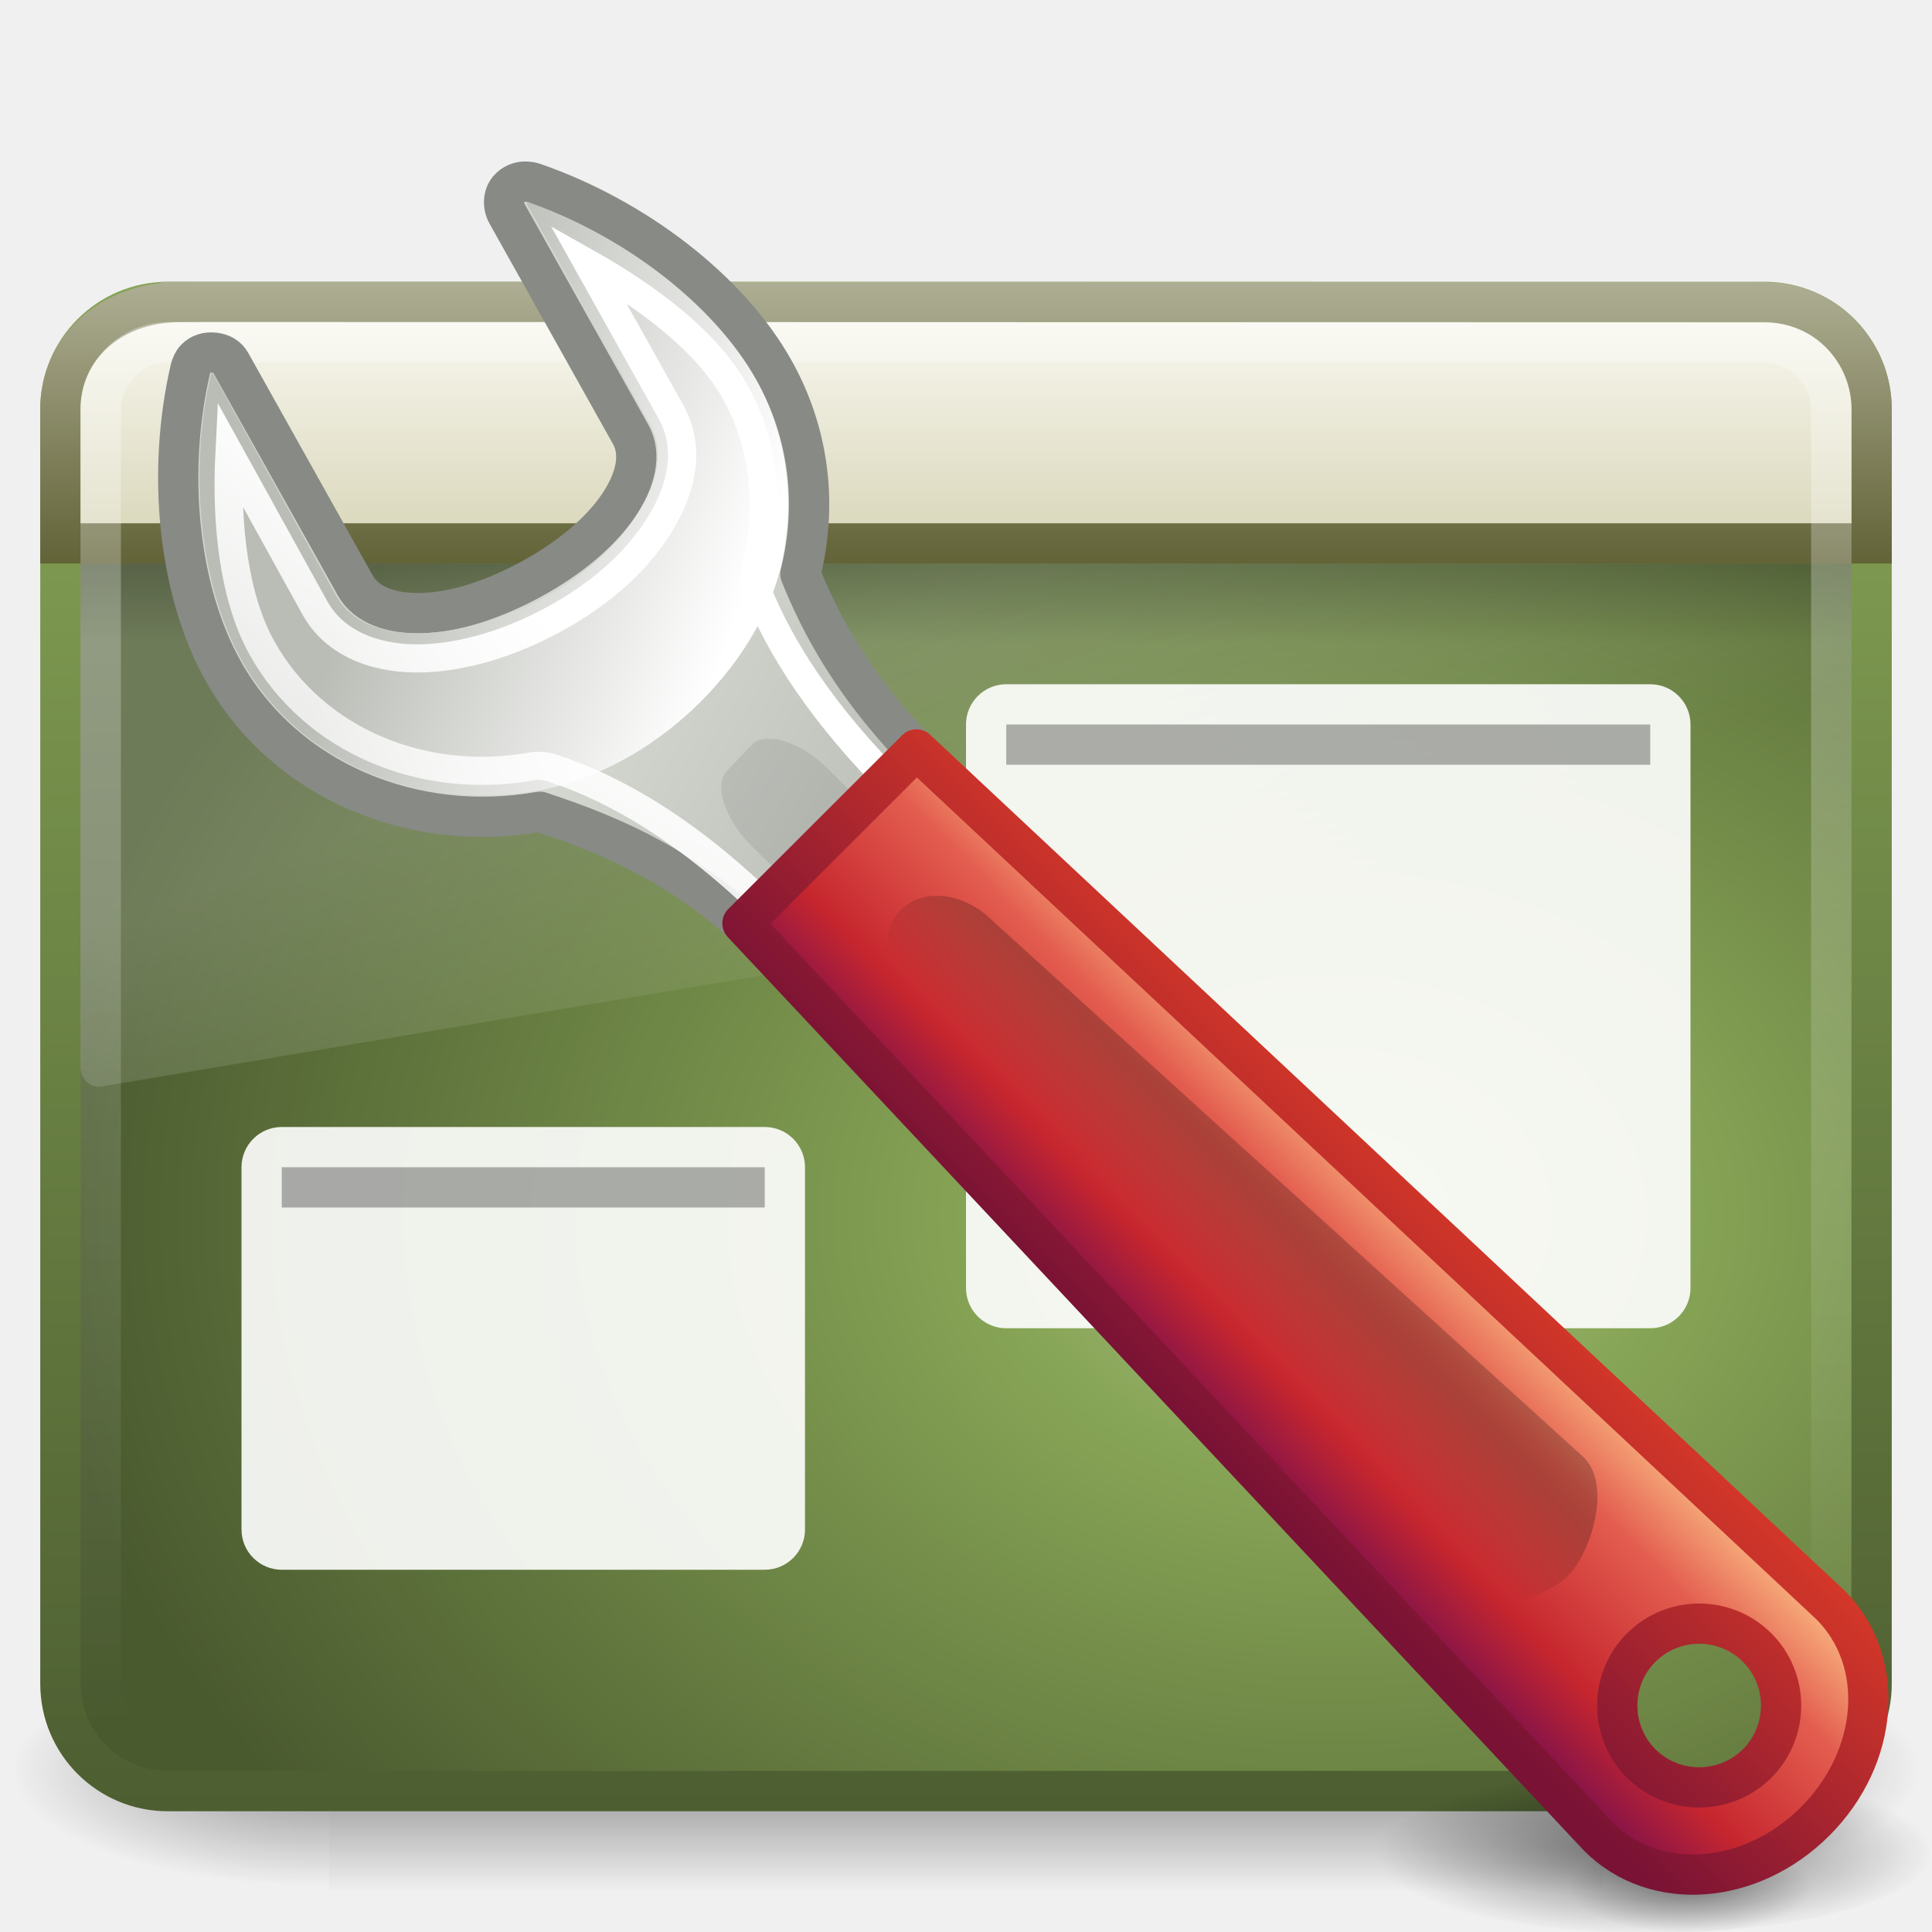
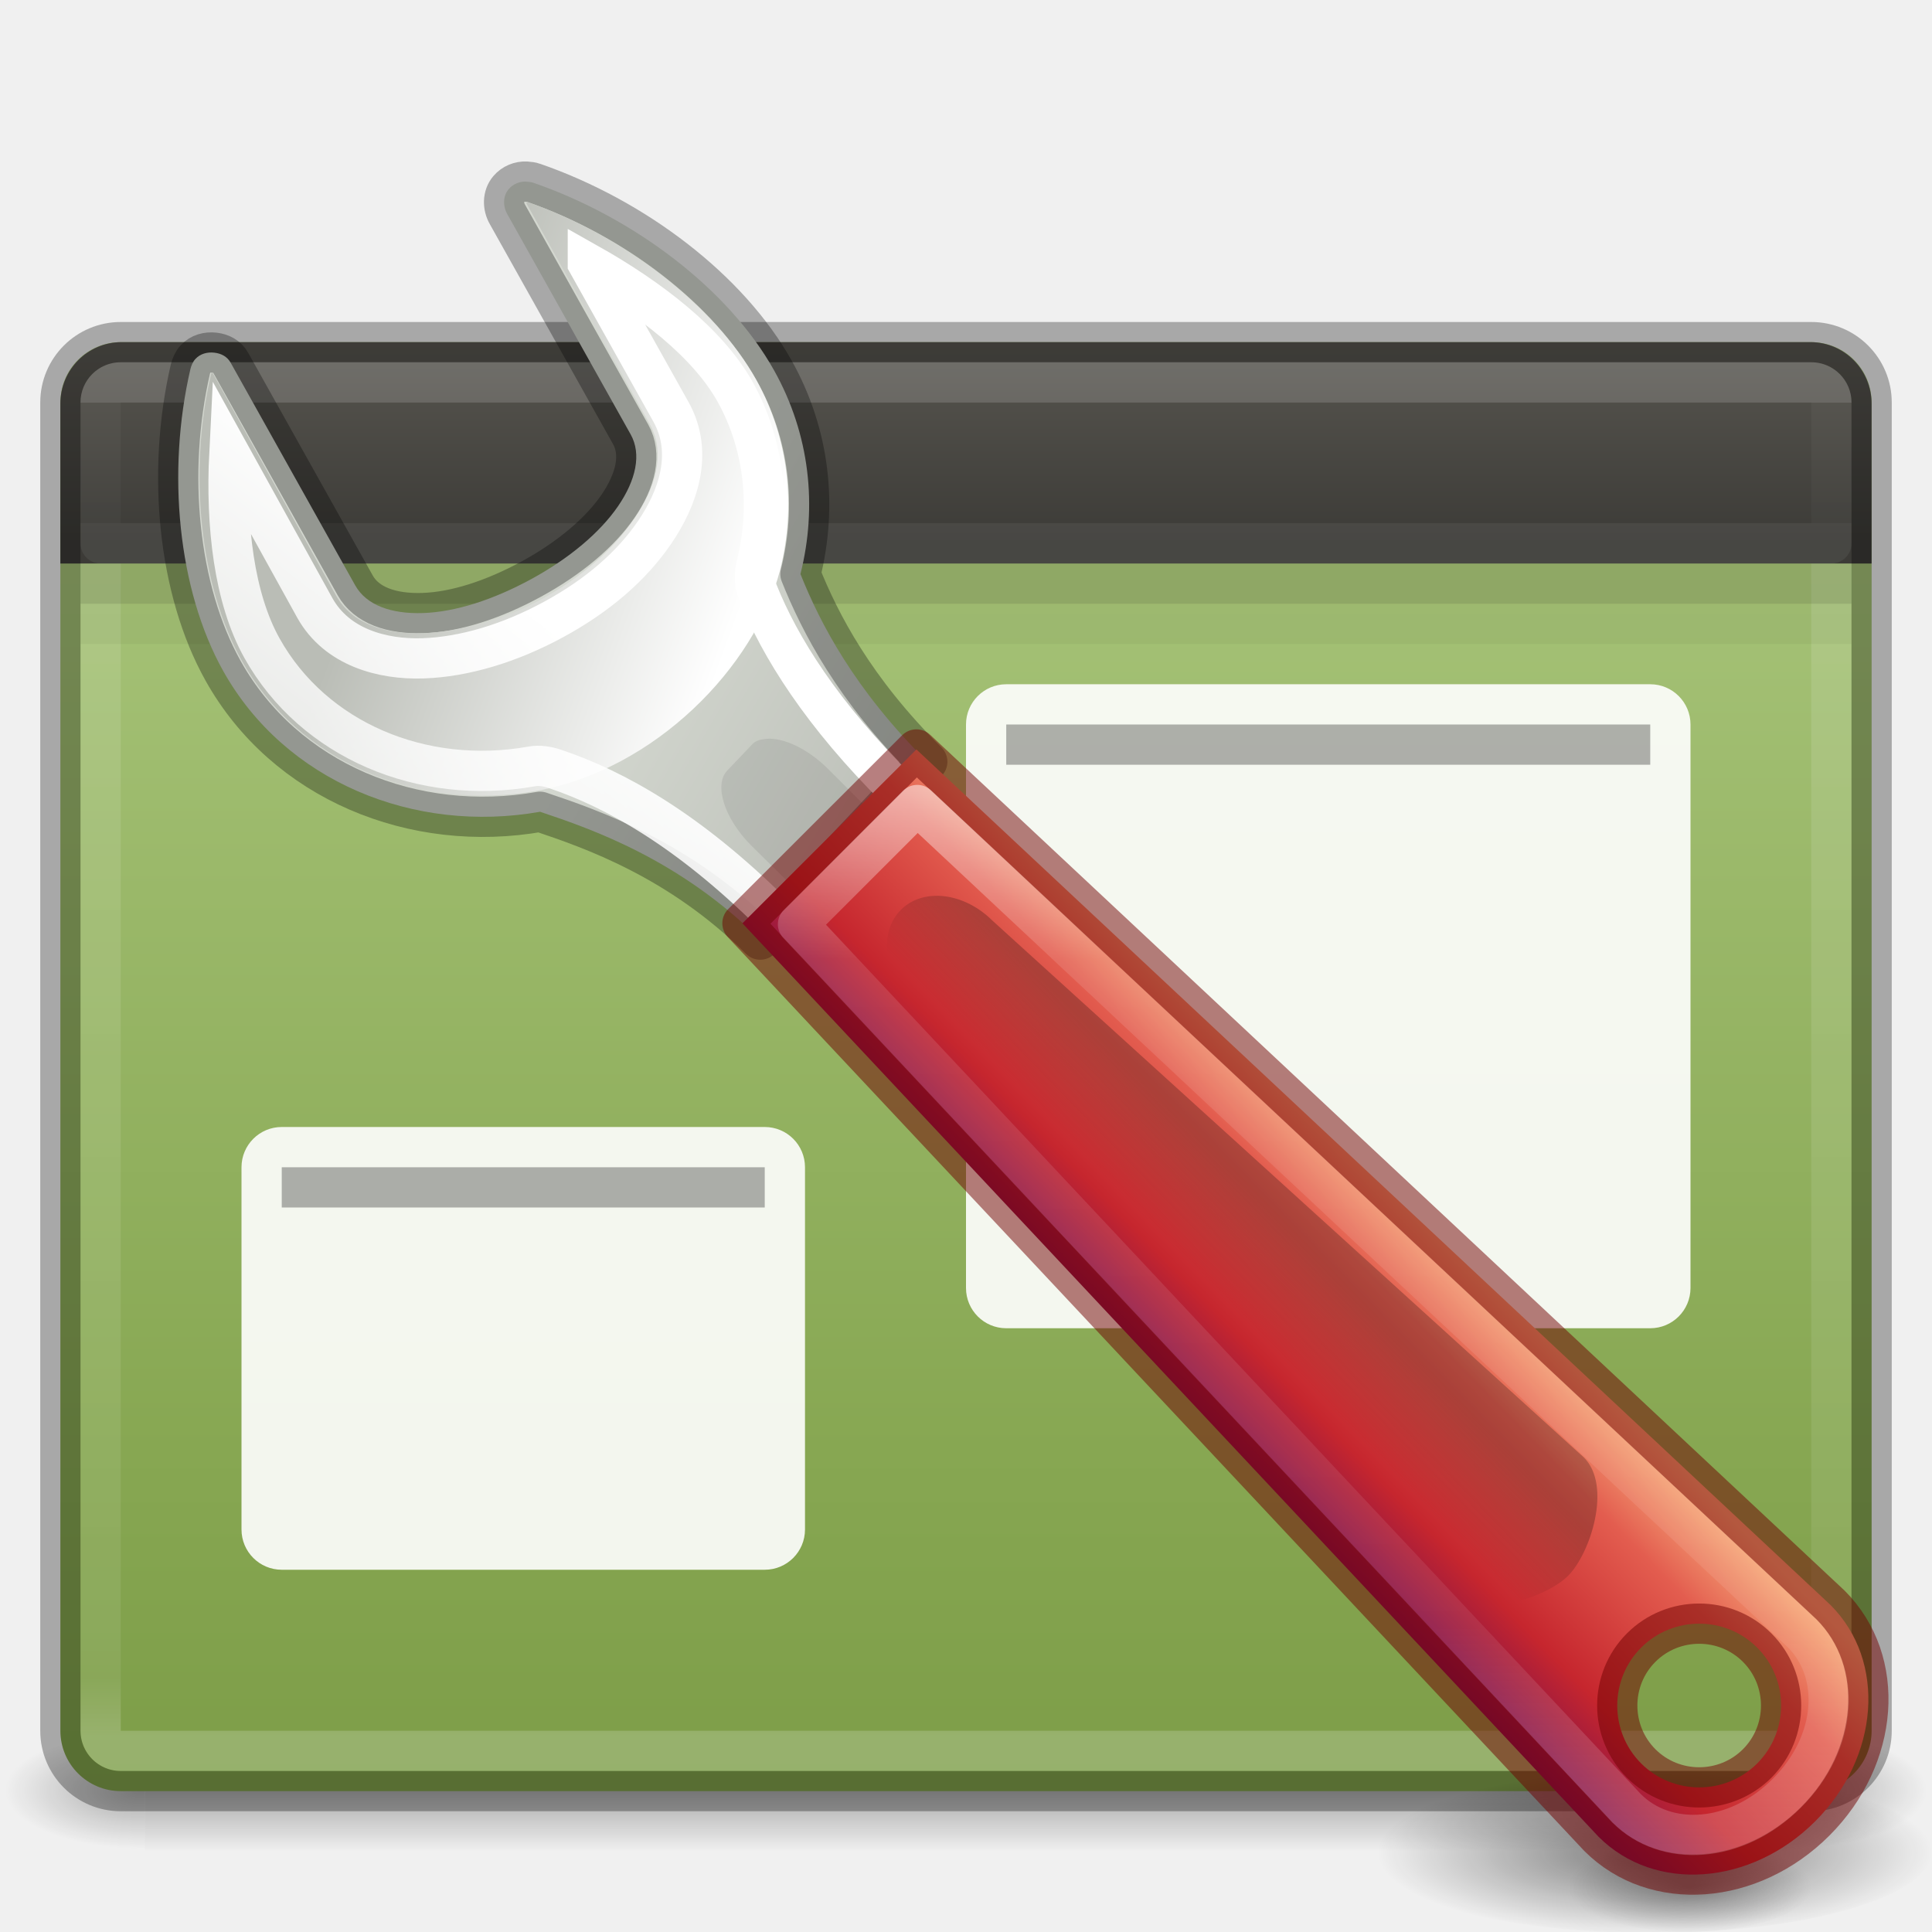
- <svg xmlns="http://www.w3.org/2000/svg" xmlns:xlink="http://www.w3.org/1999/xlink" id="svg4158" height="48" width="48" version="1.0">
-   <defs id="defs4160">
-     <linearGradient id="linearGradient2960" y2="99.274" gradientUnits="userSpaceOnUse" x2="330.06" gradientTransform="matrix(1.363 0 0 1.3617 -402.9 -65.884)" y1="70.282" x1="324.5">
-       <stop id="stop7446" style="stop-color:#888a85" offset="0" />
-       <stop id="stop7448" style="stop-color:#555753" offset="1" />
+ <svg xmlns="http://www.w3.org/2000/svg" xmlns:xlink="http://www.w3.org/1999/xlink" id="svg4296" height="48" width="48" version="1.1">
+   <defs id="defs4298">
+     <linearGradient id="linearGradient4652">
+       <stop id="stop4654" style="stop-color:#ffffff;stop-opacity:1" offset="0" />
+       <stop id="stop4656" style="stop-color:#ffffff;stop-opacity:0.235" offset="0.158" />
+       <stop id="stop4658" style="stop-color:#ffffff;stop-opacity:0.157" offset="0.79" />
+       <stop id="stop4660" style="stop-color:#ffffff;stop-opacity:0.392" offset="1" />
    </linearGradient>
-     <linearGradient id="linearGradient2958" y2="81.926" gradientUnits="userSpaceOnUse" x2="335.3" gradientTransform="matrix(1.363 0 0 1.3617 -402.9 -65.884)" y1="64.295" x1="304.76">
-       <stop id="stop4436" style="stop-color:#d3d7cf" offset="0" />
-       <stop id="stop4438" style="stop-color:#babdb6" offset=".183" />
-       <stop id="stop4440" style="stop-color:#fff" offset=".319" />
-       <stop id="stop4442" style="stop-color:#babdb6" offset=".876" />
-       <stop id="stop4444" style="stop-color:#eeeeec" offset="1" />
+     <linearGradient id="linearGradient4424">
+       <stop offset="0" style="stop-color:#ffffff;stop-opacity:1" id="stop4426" />
+       <stop offset="0" style="stop-color:#ffffff;stop-opacity:0.235" id="stop4428" />
+       <stop offset="1" style="stop-color:#ffffff;stop-opacity:0.157" id="stop4430" />
+       <stop offset="1" style="stop-color:#ffffff;stop-opacity:0.392" id="stop4432" />
    </linearGradient>
-     <linearGradient id="linearGradient4734" y2="60.768" gradientUnits="userSpaceOnUse" x2="308.65" gradientTransform="matrix(1.363 0 0 1.3617 -402.9 -65.884)" y1="58.443" x1="302.29">
-       <stop id="stop7383" style="stop-color:#babdb6" offset="0" />
-       <stop id="stop7385" style="stop-color:#fff" offset="1" />
+     <linearGradient x1="302.857" y1="366.648" x2="302.857" y2="609.505" id="linearGradient19619" xlink:href="#linearGradient5048" gradientUnits="userSpaceOnUse" gradientTransform="matrix(0.08449704,0,0,0.01235294,-6.539646,38.47082)" />
+     <linearGradient id="linearGradient5048">
+       <stop id="stop5050" style="stop-color:#000000;stop-opacity:0" offset="0" />
+       <stop id="stop5056" style="stop-color:#000000;stop-opacity:1" offset="0.5" />
+       <stop id="stop5052" style="stop-color:#000000;stop-opacity:0" offset="1" />
    </linearGradient>
-     <linearGradient id="linearGradient4758" y2="88.006" gradientUnits="userSpaceOnUse" x2="317.16" gradientTransform="matrix(1.363 0 0 1.3617 -402.9 -65.884)" y1="75.575" x1="326.6">
-       <stop id="stop7423" style="stop-color:#fff" offset="0" />
-       <stop id="stop7425" style="stop-color:#fff;stop-opacity:0" offset="1" />
+     <radialGradient cx="605.714" cy="486.648" r="117.143" fx="605.714" fy="486.648" id="radialGradient19616" xlink:href="#linearGradient5060" gradientUnits="userSpaceOnUse" gradientTransform="matrix(-0.0289166,0,0,0.01235294,21.02689,38.47085)" />
+     <linearGradient id="linearGradient5060">
+       <stop id="stop5062" style="stop-color:#000000;stop-opacity:1" offset="0" />
+       <stop id="stop5064" style="stop-color:#000000;stop-opacity:0" offset="1" />
    </linearGradient>
-     <radialGradient id="radialGradient2915" xlink:href="#linearGradient6221" gradientUnits="userSpaceOnUse" cy="34.498" cx="21.96" gradientTransform="matrix(.5406 0 0 .16183 29.247 40.449)" r="12.728" />
-     <radialGradient id="radialGradient2912" xlink:href="#linearGradient6221" gradientUnits="userSpaceOnUse" cy="34.498" cx="21.96" gradientTransform="matrix(.23695 0 0 .090597 36.781 43.759)" r="12.728" />
-     <linearGradient id="linearGradient4972" y2="27.273" gradientUnits="userSpaceOnUse" x2="36.001" gradientTransform="translate(.91859 2.0745)" y1="34.023" x1="29.278">
-       <stop id="stop2492" style="stop-color:#791235" offset="0" />
-       <stop id="stop2494" style="stop-color:#dd3b27" offset="1" />
+     <radialGradient cx="605.714" cy="486.648" r="117.143" fx="605.714" fy="486.648" id="radialGradient19613" xlink:href="#linearGradient5060" gradientUnits="userSpaceOnUse" gradientTransform="matrix(0.02891661,0,0,0.01235294,26.9731,38.47085)" />
+     <linearGradient id="linearGradient5127">
+       <stop style="stop-color:#3c3b37;stop-opacity:1;" offset="0" id="stop5129" />
+       <stop style="stop-color:#585650;stop-opacity:1" offset="1" id="stop5131" />
    </linearGradient>
-     <linearGradient id="linearGradient4668" y2="35.079" gradientUnits="userSpaceOnUse" x2="90.221" gradientTransform="matrix(.82274 -.82219 .71961 .71912 -71.184 83.621)" y1="35.152" x1="97.442">
+     <linearGradient id="linearGradient4377">
+       <stop id="stop4379" style="stop-color:#ffffff;stop-opacity:1" offset="0" />
+       <stop id="stop4381" style="stop-color:#ffffff;stop-opacity:0.235" offset="0.042" />
+       <stop id="stop4383" style="stop-color:#ffffff;stop-opacity:0.157" offset="0.957" />
+       <stop id="stop4385" style="stop-color:#ffffff;stop-opacity:0.392" offset="1" />
+     </linearGradient>
+     <linearGradient x1="35.793" y1="16.345" x2="35.793" y2="57.823" id="linearGradient12481" xlink:href="#radialGradient2444" gradientUnits="userSpaceOnUse" gradientTransform="matrix(0.9261334,0,0,1.280122,0.967937,-12.62214)" />
+     <radialGradient id="radialGradient2444" gradientUnits="userSpaceOnUse" cy="14.113" cx="63.969" gradientTransform="matrix(1.5647,-9.5143e-8,6.1772e-8,1.0159,-59.14917,8.1461)" r="23.097">
+       <stop id="stop3618" style="stop-color:#ADC980" offset="0" />
+       <stop id="stop3270" style="stop-color:#87A752" offset="0.523" />
+       <stop id="stop3620" style="stop-color:#688933" offset="1" />
+     </radialGradient>
+     <linearGradient xlink:href="#linearGradient4377" id="linearGradient4373" gradientUnits="userSpaceOnUse" gradientTransform="matrix(0.9627833,0,0,0.8981522,-105.8954,3.237528)" x1="116.626" y1="7.367" x2="116.626" y2="44.434" />
+     <linearGradient xlink:href="#linearGradient4424" id="linearGradient4373-8" gradientUnits="userSpaceOnUse" gradientTransform="matrix(1.007564,0,0,0.9712184,-111.1752,2.495476)" x1="116.626" y1="7.727" x2="116.626" y2="10.816" />
+     <linearGradient xlink:href="#linearGradient5127" id="linearGradient5133" x1="28.87" y1="15.052" x2="28.87" y2="8.542" gradientUnits="userSpaceOnUse" gradientTransform="matrix(0.7627119,0,0,0.7659575,0.355092,1.989362)" />
+     <linearGradient id="linearGradient4665" y2="44.14" xlink:href="#linearGradient5060" gradientUnits="userSpaceOnUse" x2="-9.775" gradientTransform="matrix(0.50045,-0.49965,0.84917,0.84785,0.80738,-6.9351)" y1="44.229" x1="-6.308" />
+     <linearGradient id="linearGradient4668" y2="35.079" gradientUnits="userSpaceOnUse" x2="90.221" gradientTransform="matrix(0.82274,-0.82219,0.71961,0.71912,-71.184,83.621)" y1="35.152" x1="97.442">
      <stop id="stop4958" style="stop-color:#f8b17e" offset="0" />
      <stop id="stop4960" style="stop-color:#e35d4f" offset=".262" />
      <stop id="stop4962" style="stop-color:#c6262e" offset=".663" />
      <stop id="stop4964" style="stop-color:#690b54" offset="1" />
    </linearGradient>
-     <linearGradient id="linearGradient6221">
-       <stop id="stop6223" offset="0" />
-       <stop id="stop6225" style="stop-opacity:0" offset="1" />
+     <radialGradient id="radialGradient2912" xlink:href="#linearGradient5060" gradientUnits="userSpaceOnUse" cy="34.498" cx="21.96" gradientTransform="matrix(0.23695,0,0,0.090597,36.781,43.759)" r="12.728" />
+     <radialGradient id="radialGradient2915" xlink:href="#linearGradient5060" gradientUnits="userSpaceOnUse" cy="34.498" cx="21.96" gradientTransform="matrix(0.5406,0,0,0.16183,29.247,40.449)" r="12.728" />
+     <linearGradient id="linearGradient4758" y2="88.006" gradientUnits="userSpaceOnUse" x2="317.16" gradientTransform="matrix(1.363,0,0,1.3617,-402.9,-65.884)" y1="75.575" x1="326.6">
+       <stop id="stop7423" style="stop-color:#fff" offset="0" />
+       <stop id="stop7425" style="stop-color:#fff;stop-opacity:0" offset="1" />
    </linearGradient>
-     <linearGradient id="linearGradient4665" y2="44.14" xlink:href="#linearGradient6221" gradientUnits="userSpaceOnUse" x2="-9.775" gradientTransform="matrix(.50045 -.49965 .84917 .84785 .80738 -6.9351)" y1="44.229" x1="-6.308" />
-     <linearGradient id="linearGradient2788" y2="609.51" gradientUnits="userSpaceOnUse" x2="302.86" gradientTransform="matrix(.065534 0 0 .024706 .31399 31.942)" y1="366.65" x1="302.86">
-       <stop id="stop5050-5" style="stop-opacity:0" offset="0" />
-       <stop id="stop5056-9" offset=".5" />
-       <stop id="stop5052-6" style="stop-opacity:0" offset="1" />
+     <linearGradient id="linearGradient4734" y2="60.768" gradientUnits="userSpaceOnUse" x2="308.65" gradientTransform="matrix(1.363,0,0,1.3617,-402.9,-65.884)" y1="58.443" x1="302.29">
+       <stop id="stop7383" style="stop-color:#babdb6" offset="0" />
+       <stop id="stop7385" style="stop-color:#fff" offset="1" />
    </linearGradient>
-     <radialGradient id="radialGradient2785" xlink:href="#linearGradient6221" gradientUnits="userSpaceOnUse" cy="486.65" cx="605.71" gradientTransform="matrix(.065534 0 0 .024706 .32688 31.942)" r="117.14" />
-     <radialGradient id="radialGradient2782" xlink:href="#linearGradient6221" gradientUnits="userSpaceOnUse" cy="486.65" cx="605.71" gradientTransform="matrix(-.065534 0 0 .024706 47.673 31.942)" r="117.14" />
-     <linearGradient id="linearGradient2857" y2="2.877" gradientUnits="userSpaceOnUse" x2="10.014" gradientTransform="matrix(.95745 0 0 .90347 1.0212 4.3056)" y1="44.96" x1="10.014">
-       <stop id="stop2759" style="stop-color:#4d5e31;stop-opacity:1" offset="0" />
-       <stop id="stop2761" style="stop-color:#87a556;stop-opacity:1" offset="1" />
+     <linearGradient id="linearGradient2958" y2="81.926" gradientUnits="userSpaceOnUse" x2="335.3" gradientTransform="matrix(1.363,0,0,1.3617,-402.9,-65.884)" y1="64.295" x1="304.76">
+       <stop id="stop4436-3" style="stop-color:#d3d7cf" offset="0" />
+       <stop id="stop4438-6" style="stop-color:#babdb6" offset=".183" />
+       <stop id="stop4440-7" style="stop-color:#fff" offset=".319" />
+       <stop id="stop4442-5" style="stop-color:#babdb6" offset=".876" />
+       <stop id="stop4444" style="stop-color:#eeeeec" offset="1" />
    </linearGradient>
-     <radialGradient id="radialGradient3966" gradientUnits="userSpaceOnUse" cy="-2.064" cx="26.617" gradientTransform="matrix(-1.8188e-8 -1.0657 1.3967 0 35.965 58.559)" r="23">
-       <stop id="stop2749" style="stop-color:#abc187;stop-opacity:1" offset="0" />
-       <stop id="stop2751" style="stop-color:#87a556;stop-opacity:1" offset=".262" />
-       <stop id="stop2753" style="stop-color:#657b40;stop-opacity:1" offset=".661" />
-       <stop id="stop2755" style="stop-color:#4a5a2f;stop-opacity:1" offset="1" />
-     </radialGradient>
-     <linearGradient id="linearGradient2849" y2="24.628" gradientUnits="userSpaceOnUse" x2="20.055" gradientTransform="matrix(.95782 0 0 1.0183 1.0122 1.9221)" y1="15.298" x1="16.626">
-       <stop id="stop2687" style="stop-color:#fff" offset="0" />
-       <stop id="stop2689" style="stop-color:#fff;stop-opacity:0" offset="1" />
-     </linearGradient>
-     <linearGradient id="linearGradient3639" y2="13.523" gradientUnits="userSpaceOnUse" x2="24.683" gradientTransform="matrix(.95631 0 0 .46801 1.055 9.6748)" y1="9.242" x1="24.683">
-       <stop id="stop3284" offset="0" />
-       <stop id="stop3286" style="stop-opacity:0" offset="1" />
-     </linearGradient>
-     <linearGradient id="linearGradient3964" y2="14" gradientUnits="userSpaceOnUse" x2="16.916" y1="7.001" x1="16.916">
-       <stop id="stop3960" style="stop-color:#aeae94" offset="0" />
-       <stop id="stop3962" style="stop-color:#626337" offset="1" />
-     </linearGradient>
-     <linearGradient id="linearGradient3636-65" y2="16.323" gradientUnits="userSpaceOnUse" x2="33.579" gradientTransform="matrix(.81484 0 0 .65962 -2.2595 3.234)" y1="5.709" x1="33.579">
-       <stop id="stop3793" style="stop-color:#fdfdf8" offset="0" />
-       <stop id="stop3795" style="stop-color:#d6d3b4" offset="1" />
-     </linearGradient>
-     <linearGradient id="linearGradient2852" y2="41.827" gradientUnits="userSpaceOnUse" x2="12.579" gradientTransform="matrix(.95464 0 0 .89653 1.0875 5.3852)" y1="-7.807" x1="12.579">
-       <stop id="stop2240" style="stop-color:#fff" offset="0" />
-       <stop id="stop2242" style="stop-color:#fff;stop-opacity:0" offset="1" />
-     </linearGradient>
+     <linearGradient y2="60.636" x2="45.144" y1="32.054" x1="45.144" gradientTransform="matrix(1.162162,0,0,0.9189189,-10.39046,-9.778979)" gradientUnits="userSpaceOnUse" id="linearGradient4088-9" xlink:href="#linearGradient4652" />
  </defs>
-   <g id="layer1">
-     <rect id="rect2512" style="opacity:.402;fill:url(#linearGradient2788)" height="6" width="31.644" y="41" x="8.178" />
-     <path id="path2514" style="opacity:.402;fill:url(#radialGradient2785)" d="m39.822 41v6c3.375 0.011 8.159-1.344 8.159-3s-3.766-3-8.159-3z" />
-     <path id="path2516" style="opacity:.402;fill:url(#radialGradient2782)" d="m8.178 41v6c-3.375 0.011-8.159-1.344-8.159-3 0-1.656 3.766-3 8.159-3z" />
-     <rect id="rect2573" style="stroke-linejoin:round;fill-rule:evenodd;stroke:url(#linearGradient2857);stroke-linecap:round;stroke-width:1.002;fill:url(#radialGradient3966)" rx="2.666" ry="2.666" height="36.998" width="44.998" y="7.501" x="1.501" />
-     <path id="path2603" style="opacity:.2;fill:url(#linearGradient2849);fill-rule:evenodd" d="m4.095 8c-1.157 0-2.095 0.997-2.095 2.227v16.293c0.003 0.137 0.059 0.267 0.156 0.357 0.097 0.091 0.225 0.135 0.353 0.12l43.102-7.255c0.222-0.037 0.386-0.239 0.389-0.477v-9.038c0-1.23-0.938-2.227-2.095-2.227h-39.81z" />
-     <rect id="rect1436" style="opacity:.2;fill-rule:evenodd;fill:url(#linearGradient3639)" rx="0" ry="0" height="2" width="44" y="14" x="2" />
-     <path id="rect2311" style="fill-rule:evenodd;stroke:url(#linearGradient3964);fill:url(#linearGradient3636-65)" d="m4.5 7.501l39.336 0.009c1.565 0 2.664 1.261 2.664 2.657v3.334h-45v-3.334c0-1.488 1.209-2.665 3-2.665z" />
-     <rect id="rect2601" style="opacity:.4;stroke-linejoin:round;stroke:url(#linearGradient2852);stroke-linecap:round;stroke-width:1.004;fill:none" rx="1.696" ry="1.696" height="34.996" width="42.996" y="8.502" x="2.502" />
-   </g>
-   <rect id="rect7303" style="opacity:.9;fill:#fff" rx="1" ry="1" height="11" width="14" y="28" x="6" />
-   <rect id="rect7305" style="opacity:.3" height="1" width="12" y="29" x="7" />
-   <rect id="rect7303-8" style="opacity:.9;fill:#fff" rx="1" ry="1" height="16" width="18" y="17" x="24" />
-   <rect id="rect7305-5" style="opacity:.3" height="1" width="16" y="18" x="25" />
-   <path id="path6912" style="stroke-linejoin:round;fill-rule:evenodd;stroke-dashoffset:.361;stroke:url(#linearGradient2960);stroke-linecap:round;enable-background:new;fill:url(#linearGradient2958)" d="m13.075 4.512c-0.164-0.008-0.328 0.058-0.438 0.188-0.146 0.172-0.145 0.428-0.031 0.625l3.063 5.468c0.275 0.492 0.13 1.135-0.313 1.782-0.447 0.652-1.204 1.293-2.156 1.812-0.953 0.519-1.891 0.817-2.688 0.844-0.791 0.027-1.411-0.195-1.687-0.688l-3.094-5.531c-0.086-0.153-0.232-0.23-0.406-0.25-0.175-0.02-0.352 0.027-0.469 0.156-0.063 0.067-0.103 0.161-0.125 0.25-0.593 2.554-0.312 5.489 0.812 7.5 1.536 2.747 4.741 4.055 7.875 3.5 1.28 0.431 3.456 1.178 5.469 3.176l4.15-4.419c-1.815-1.801-2.663-3.444-3.151-4.663 0.424-1.685 0.235-3.471-0.656-5.062-1.124-2.01-3.468-3.789-5.969-4.656-0.053-0.02-0.133-0.029-0.187-0.031z" />
-   <path id="path7379" style="enable-background:new;fill:url(#linearGradient4734);fill-rule:evenodd" d="m13.078 5.009c0.026 0.009 0.01 0.043 0 0.043l3.067 5.489c0.414 0.74 0.115 1.613-0.383 2.341-0.504 0.734-1.284 1.446-2.301 2-1.018 0.554-2.086 0.82-2.981 0.851-0.893 0.03-1.732-0.225-2.13-0.936l-3.067-5.532c-0.018-0.003-0.045 0.003-0.043 0 0.028-0.03 0.005 0.022 0 0.043-0.566 2.435-0.272 5.249 0.767 7.107 1.421 2.54 4.388 3.753 7.327 3.234 2.924-0.523 5.424-3.068 6.048-5.49 0.394-1.568 0.226-3.253-0.596-4.723-1.036-1.852-3.316-3.596-5.708-4.426v-0z" />
-   <path id="path4756" style="stroke-width:0.7;stroke-dashoffset:.361;stroke:url(#linearGradient4758);stroke-linecap:round;enable-background:new;fill:none" d="m14.606 6.543l2.063 3.688c0.581 1.039 0.159 2.174-0.407 3-0.571 0.834-1.407 1.561-2.5 2.156-1.097 0.598-2.235 0.935-3.25 0.969-1.016 0.034-2.141-0.274-2.687-1.25l-2.125-3.844c-0.091 1.795 0.117 3.601 0.812 4.844 1.282 2.291 3.985 3.415 6.688 2.937 0.198-0.039 0.403-0.004 0.594 0.063 1.464 0.492 3.293 1.497 5.406 3.594l1 1 3.094-3.094-0.969-0.969c-1.905-1.89-2.949-3.559-3.5-4.937-0.083-0.216-0.087-0.433-0.031-0.657 0.358-1.426 0.208-2.989-0.532-4.312-0.676-1.209-2.101-2.313-3.656-3.188z" />
-   <path id="rect7166" style="opacity:0.08;fill-rule:evenodd;enable-background:new" d="m19.044 18.356c-0.137 0.012-0.258 0.039-0.344 0.125l-0.625 0.656c-0.344 0.344-0.093 1.189 0.594 1.875l2.125 2.094 1.875-1.906-2.094-2.094c-0.515-0.515-1.121-0.785-1.531-0.75z" />
-   <path id="path6765" style="opacity:0.51;fill:url(#radialGradient2915)" d="m48 46c0 1.118-3.134 2.024-7 2.024s-7-0.906-7-2.024 3.134-2.024 7-2.024 7 0.906 7 2.024z" />
-   <path id="path6773" style="opacity:.3;fill:url(#radialGradient2912)" d="m45 46.867c0 0.626-1.374 1.133-3.068 1.133-1.695 0-3.068-0.507-3.068-1.133s1.373-1.133 3.068-1.133c1.694 0 3.068 0.507 3.068 1.133z" />
-   <path id="path6899" style="stroke-linejoin:round;stroke-width:1;stroke-dashoffset:.7;stroke:url(#linearGradient4972);stroke-linecap:round;enable-background:new;fill:url(#linearGradient4668)" d="m18.446 22.939l21.271 22.696c1.395 1.394 3.784 1.211 5.379-0.383 1.596-1.594 1.778-3.981 0.383-5.376l-22.711-21.256-4.322 4.319zm22.329 17.995c0.793-0.793 2.088-0.793 2.881 0 0.793 0.792 0.793 2.086 0 2.879-0.793 0.792-2.088 0.792-2.881 0-0.793-0.793-0.793-2.087 0-2.879z" />
-   <path id="rect6533" style="opacity:.231;fill:url(#linearGradient4665)" d="m22.384 22.603c0.555-0.554 1.57-0.432 2.276 0.273l14.692 13.335c0.706 0.705 0.16 2.386-0.394 2.94-0.555 0.553-2.238 1.099-2.944 0.394l-13.356-14.67c-0.706-0.705-0.828-1.719-0.274-2.272z" />
+   <rect width="40.8" height="3" x="3.6" y="43" id="rect2879" style="display:inline;overflow:visible;visibility:visible;fill:url(#linearGradient19619);fill-opacity:1;fill-rule:nonzero;stroke:none;stroke-width:1;marker:none;opacity:0.3" />
+   <path d="m 3.6,43 0,3 C 2.111,46.006 0,45.328 0,44.5 0,43.672 1.662,43 3.6,43 Z" id="path2881" style="display:inline;overflow:visible;visibility:visible;fill:url(#radialGradient19616);fill-opacity:1;fill-rule:nonzero;stroke:none;stroke-width:1;marker:none;opacity:0.3" />
+   <path d="m 44.4,43 0,3 c 1.489,0.006 3.6,-0.672 3.6,-1.5 0,-0.828 -1.662,-1.5 -3.6,-1.5 z" id="path2883" style="display:inline;overflow:visible;visibility:visible;fill:url(#radialGradient19613);fill-opacity:1;fill-rule:nonzero;stroke:none;stroke-width:1;marker:none;opacity:0.3" />
+   <rect id="rect2573" style="color:#000000;clip-rule:nonzero;display:inline;overflow:visible;visibility:visible;opacity:1;isolation:auto;mix-blend-mode:normal;color-interpolation:sRGB;color-interpolation-filters:linearRGB;solid-color:#000000;solid-opacity:1;fill:url(#linearGradient12481);fill-opacity:1;fill-rule:nonzero;stroke:none;stroke-width:1;stroke-linecap:butt;stroke-linejoin:miter;stroke-miterlimit:4;stroke-dasharray:none;stroke-dashoffset:0;stroke-opacity:1;marker:none;color-rendering:auto;image-rendering:auto;shape-rendering:auto;text-rendering:auto;enable-background:accumulate" rx="1.5" ry="1.5" height="36" width="45" y="8.5" x="1.5" />
+   <rect id="rect2601" style="color:#000000;clip-rule:nonzero;display:inline;overflow:visible;visibility:visible;opacity:0.5;isolation:auto;mix-blend-mode:normal;color-interpolation:sRGB;color-interpolation-filters:linearRGB;solid-color:#000000;solid-opacity:1;fill:none;fill-opacity:1;fill-rule:nonzero;stroke:url(#linearGradient4373);stroke-width:1;stroke-linecap:round;stroke-linejoin:round;stroke-miterlimit:4;stroke-dasharray:none;stroke-dashoffset:0;stroke-opacity:1;marker:none;color-rendering:auto;image-rendering:auto;shape-rendering:auto;text-rendering:auto;enable-background:accumulate" rx="0.5" ry="0.5" height="34" width="43" y="9.5" x="2.5" />
+   <path style="color:#000000;clip-rule:nonzero;display:inline;overflow:visible;visibility:visible;opacity:1;isolation:auto;mix-blend-mode:normal;color-interpolation:sRGB;color-interpolation-filters:linearRGB;solid-color:#000000;solid-opacity:1;fill:url(#linearGradient5133);fill-opacity:1;fill-rule:evenodd;stroke:none;stroke-width:1;stroke-linecap:butt;stroke-linejoin:miter;stroke-miterlimit:4;stroke-dasharray:none;stroke-dashoffset:0;stroke-opacity:1;marker:none;color-rendering:auto;image-rendering:auto;shape-rendering:auto;text-rendering:auto;enable-background:accumulate" d="m 1.5,14 0,-3.968 c 0,-0.849 0.68,-1.532 1.525,-1.532 l 41.949,0 c 0.845,0 1.525,0.683 1.525,1.532 l 0,3.968 z" id="path4473" />
+   <path id="path4525-61-9" d="m 2,14.5 44,0" style="opacity:0.15;fill:none;fill-rule:evenodd;stroke:#12160a;stroke-width:1px;stroke-linecap:butt;stroke-linejoin:miter;stroke-opacity:1" />
+   <path id="path4525-6-8" d="m 2,15.5 44,0" style="opacity:0.05;fill:none;fill-rule:evenodd;stroke:#12160a;stroke-width:1px;stroke-linecap:butt;stroke-linejoin:miter;stroke-opacity:1" />
+   <rect id="rect2573-9" style="color:#000000;clip-rule:nonzero;display:inline;overflow:visible;visibility:visible;opacity:0.3;isolation:auto;mix-blend-mode:normal;color-interpolation:sRGB;color-interpolation-filters:linearRGB;solid-color:#000000;solid-opacity:1;fill:none;fill-opacity:1;fill-rule:nonzero;stroke:#000000;stroke-width:1;stroke-linecap:round;stroke-linejoin:round;stroke-miterlimit:4;stroke-dasharray:none;stroke-dashoffset:0;stroke-opacity:1;marker:none;color-rendering:auto;image-rendering:auto;shape-rendering:auto;text-rendering:auto;enable-background:accumulate" rx="1.5" ry="1.5" height="36" width="45" y="8.5" x="1.5" />
+   <path id="rect2601-5" d="M 3,9.5 C 2.723,9.5 2.5,9.723 2.5,10 l 0,3.5 43,0 0,-3.5 C 45.5,9.723 45.277,9.5 45,9.5 Z" style="color:#000000;clip-rule:nonzero;display:inline;overflow:visible;visibility:visible;opacity:0.15;isolation:auto;mix-blend-mode:normal;color-interpolation:sRGB;color-interpolation-filters:linearRGB;solid-color:#000000;solid-opacity:1;fill:none;fill-opacity:1;fill-rule:nonzero;stroke:url(#linearGradient4373-8);stroke-width:1;stroke-linecap:round;stroke-linejoin:round;stroke-miterlimit:4;stroke-dasharray:none;stroke-dashoffset:0;stroke-opacity:1;marker:none;color-rendering:auto;image-rendering:auto;shape-rendering:auto;text-rendering:auto;enable-background:accumulate" />
+   <rect id="rect7303" style="opacity:0.9;fill:#ffffff" rx="1" ry="1" height="11" width="14" y="28" x="6" />
+   <rect id="rect7305" style="opacity:0.3" height="1" width="12" y="29" x="7" />
+   <rect id="rect7303-8" style="opacity:0.9;fill:#ffffff" rx="1" ry="1" height="16" width="18" y="17" x="24" />
+   <rect id="rect7305-5" style="opacity:0.3" height="1" width="16" y="18" x="25" />
+   <path id="path6912" style="fill:url(#linearGradient2958);fill-rule:evenodd;stroke:none;stroke-linecap:round;stroke-linejoin:round;stroke-dashoffset:0.361;enable-background:new" d="m 13.075,4.512 c -0.164,-0.008 -0.328,0.058 -0.438,0.188 -0.146,0.172 -0.145,0.428 -0.031,0.625 L 15.669,10.793 c 0.275,0.492 0.13,1.135 -0.313,1.782 -0.447,0.652 -1.204,1.293 -2.156,1.812 -0.953,0.519 -1.891,0.817 -2.688,0.844 C 9.721,15.258 9.101,15.036 8.825,14.543 L 5.731,9.012 c -0.086,-0.153 -0.232,-0.23 -0.406,-0.25 -0.175,-0.02 -0.352,0.027 -0.469,0.156 -0.063,0.067 -0.103,0.161 -0.125,0.25 C 4.138,11.722 4.419,14.657 5.544,16.668 c 1.536,2.747 4.741,4.055 7.875,3.5 1.28,0.431 3.456,1.178 5.469,3.176 l 4.15,-4.419 c -1.815,-1.801 -2.663,-3.444 -3.151,-4.663 0.424,-1.685 0.235,-3.471 -0.656,-5.062 -1.124,-2.01 -3.468,-3.789 -5.969,-4.656 -0.053,-0.02 -0.133,-0.029 -0.187,-0.031 z" />
+   <path id="path6912-9" style="fill:none;fill-rule:evenodd;stroke:#000000;stroke-linecap:round;stroke-linejoin:round;stroke-dashoffset:0.361;enable-background:new;stroke-opacity:1;opacity:0.3" d="m 13.075,4.512 c -0.164,-0.008 -0.328,0.058 -0.438,0.188 -0.146,0.172 -0.145,0.428 -0.031,0.625 L 15.669,10.793 c 0.275,0.492 0.13,1.135 -0.313,1.782 -0.447,0.652 -1.204,1.293 -2.156,1.812 -0.953,0.519 -1.891,0.817 -2.688,0.844 C 9.721,15.258 9.101,15.036 8.825,14.543 L 5.731,9.012 c -0.086,-0.153 -0.232,-0.23 -0.406,-0.25 -0.175,-0.02 -0.352,0.027 -0.469,0.156 -0.063,0.067 -0.103,0.161 -0.125,0.25 C 4.138,11.722 4.419,14.657 5.544,16.668 c 1.536,2.747 4.741,4.055 7.875,3.5 1.28,0.431 3.456,1.178 5.469,3.176 l 4.15,-4.419 c -1.815,-1.801 -2.663,-3.444 -3.151,-4.663 0.424,-1.685 0.235,-3.471 -0.656,-5.062 -1.124,-2.01 -3.468,-3.789 -5.969,-4.656 -0.053,-0.02 -0.133,-0.029 -0.187,-0.031 z" />
+   <path id="path7379" style="fill:url(#linearGradient4734);fill-rule:evenodd;enable-background:new" d="m 13.078,5.009 c 0.026,0.009 0.01,0.043 0,0.043 L 16.145,10.541 c 0.414,0.74 0.115,1.613 -0.383,2.341 -0.504,0.734 -1.284,1.446 -2.301,2 -1.018,0.554 -2.086,0.82 -2.981,0.851 -0.893,0.03 -1.732,-0.225 -2.13,-0.936 L 5.283,9.265 c -0.018,-0.003 -0.045,0.003 -0.043,0 0.028,-0.03 0.005,0.022 0,0.043 C 4.675,11.742 4.968,14.556 6.007,16.414 c 1.421,2.54 4.388,3.753 7.327,3.234 2.924,-0.523 5.424,-3.068 6.048,-5.49 0.394,-1.568 0.226,-3.253 -0.596,-4.723 -1.036,-1.852 -3.316,-3.596 -5.708,-4.426 l 0,-1e-4 z" />
+   <path style="fill:none;stroke:url(#linearGradient4758);stroke-width:1;stroke-linecap:round;stroke-dashoffset:0.361;enable-background:new;stroke-miterlimit:4;stroke-dasharray:none" id="path4347" d="m 14.605,6.543 2.064,3.688 c 0.581,1.039 0.158,2.174 -0.408,3 -0.571,0.834 -1.407,1.561 -2.5,2.156 -1.097,0.598 -2.235,0.935 -3.25,0.969 -1.016,0.034 -2.142,-0.274 -2.688,-1.25 l -2.125,-3.844 c -0.091,1.795 0.117,3.601 0.812,4.844 1.282,2.291 3.985,3.416 6.688,2.938 0.198,-0.039 0.405,-0.004 0.596,0.062 1.464,0.492 3.291,1.497 5.404,3.594 l 1,1 3.096,-3.094 -0.971,-0.969 c -1.905,-1.89 -2.949,-3.559 -3.5,-4.938 -0.083,-0.216 -0.085,-0.432 -0.029,-0.656 0.358,-1.426 0.207,-2.989 -0.533,-4.313 -0.676,-1.209 -2.101,-2.313 -3.656,-3.188 z" />
+   <path id="rect7166" style="opacity:0.08;fill-rule:evenodd;enable-background:new" d="m 19.044,18.356 c -0.137,0.012 -0.258,0.039 -0.344,0.125 l -0.625,0.656 c -0.344,0.344 -0.093,1.189 0.594,1.875 l 2.125,2.094 1.875,-1.906 -2.094,-2.094 c -0.515,-0.515 -1.121,-0.785 -1.531,-0.75 z" />
+   <path id="path6765" style="opacity:0.51;fill:url(#radialGradient2915)" d="m 48,46 c 0,1.118 -3.134,2.024 -7,2.024 -3.866,0 -7,-0.906 -7,-2.024 0,-1.118 3.134,-2.024 7,-2.024 3.866,0 7,0.906 7,2.024 z" />
+   <path id="path6773" style="opacity:0.3;fill:url(#radialGradient2912)" d="M 45,46.867 C 45,47.493 43.626,48 41.932,48 c -1.695,0 -3.068,-0.507 -3.068,-1.133 0,-0.626 1.373,-1.133 3.068,-1.133 1.694,0 3.068,0.507 3.068,1.133 z" />
+   <path id="path6899" style="fill:url(#linearGradient4668);stroke:none;stroke-width:1;stroke-linecap:round;stroke-linejoin:round;stroke-dashoffset:0.7;enable-background:new" d="m 18.446,22.939 21.271,22.696 c 1.395,1.394 3.784,1.211 5.379,-0.383 1.596,-1.594 1.778,-3.981 0.383,-5.376 L 22.768,18.62 18.446,22.939 Z m 22.329,17.995 c 0.793,-0.793 2.088,-0.793 2.881,0 0.793,0.792 0.793,2.086 0,2.879 -0.793,0.792 -2.088,0.792 -2.881,0 -0.793,-0.793 -0.793,-2.087 0,-2.879 z" />
+   <path id="rect6533" style="opacity:0.231;fill:url(#linearGradient4665)" d="m 22.384,22.603 c 0.555,-0.554 1.57,-0.432 2.276,0.273 l 14.692,13.335 c 0.706,0.705 0.16,2.386 -0.394,2.94 -0.555,0.553 -2.238,1.099 -2.944,0.394 L 22.658,24.875 C 21.952,24.17 21.83,23.156 22.384,22.603 Z" />
+   <path id="path6899-2" style="fill:none;stroke:#6f0000;stroke-width:1;stroke-linecap:round;stroke-linejoin:round;stroke-dashoffset:0.7;enable-background:new;stroke-opacity:1;opacity:0.5" d="m 18.446,22.939 21.271,22.696 c 1.395,1.394 3.784,1.211 5.379,-0.383 1.596,-1.594 1.778,-3.981 0.383,-5.376 L 22.768,18.62 18.446,22.939 Z m 22.329,17.995 c 0.793,-0.793 2.088,-0.793 2.881,0 0.793,0.792 0.793,2.086 0,2.879 -0.793,0.792 -2.088,0.792 -2.881,0 -0.793,-0.793 -0.793,-2.087 0,-2.879 z" />
+   <path style="opacity:0.5;fill:none;stroke:url(#linearGradient4088-9);stroke-width:1;stroke-linecap:round;stroke-linejoin:round;stroke-dashoffset:0;stroke-opacity:1;enable-background:accumulate;color:#000000;clip-rule:nonzero;display:inline;overflow:visible;visibility:visible;isolation:auto;mix-blend-mode:normal;color-interpolation:sRGB;color-interpolation-filters:linearRGB;solid-color:#000000;solid-opacity:1;fill-opacity:1;fill-rule:nonzero;stroke-miterlimit:4;stroke-dasharray:none;filter-blend-mode:normal;filter-gaussianBlur-deviation:0;color-rendering:auto;image-rendering:auto;shape-rendering:auto;text-rendering:auto" d="m 22.789,20 -2.963,2.963 20.592,21.971 0.002,0 c 0.964,0.962 2.704,0.887 3.975,-0.383 1.272,-1.27 1.346,-3.006 0.383,-3.971 z" id="path4592" />
</svg>
